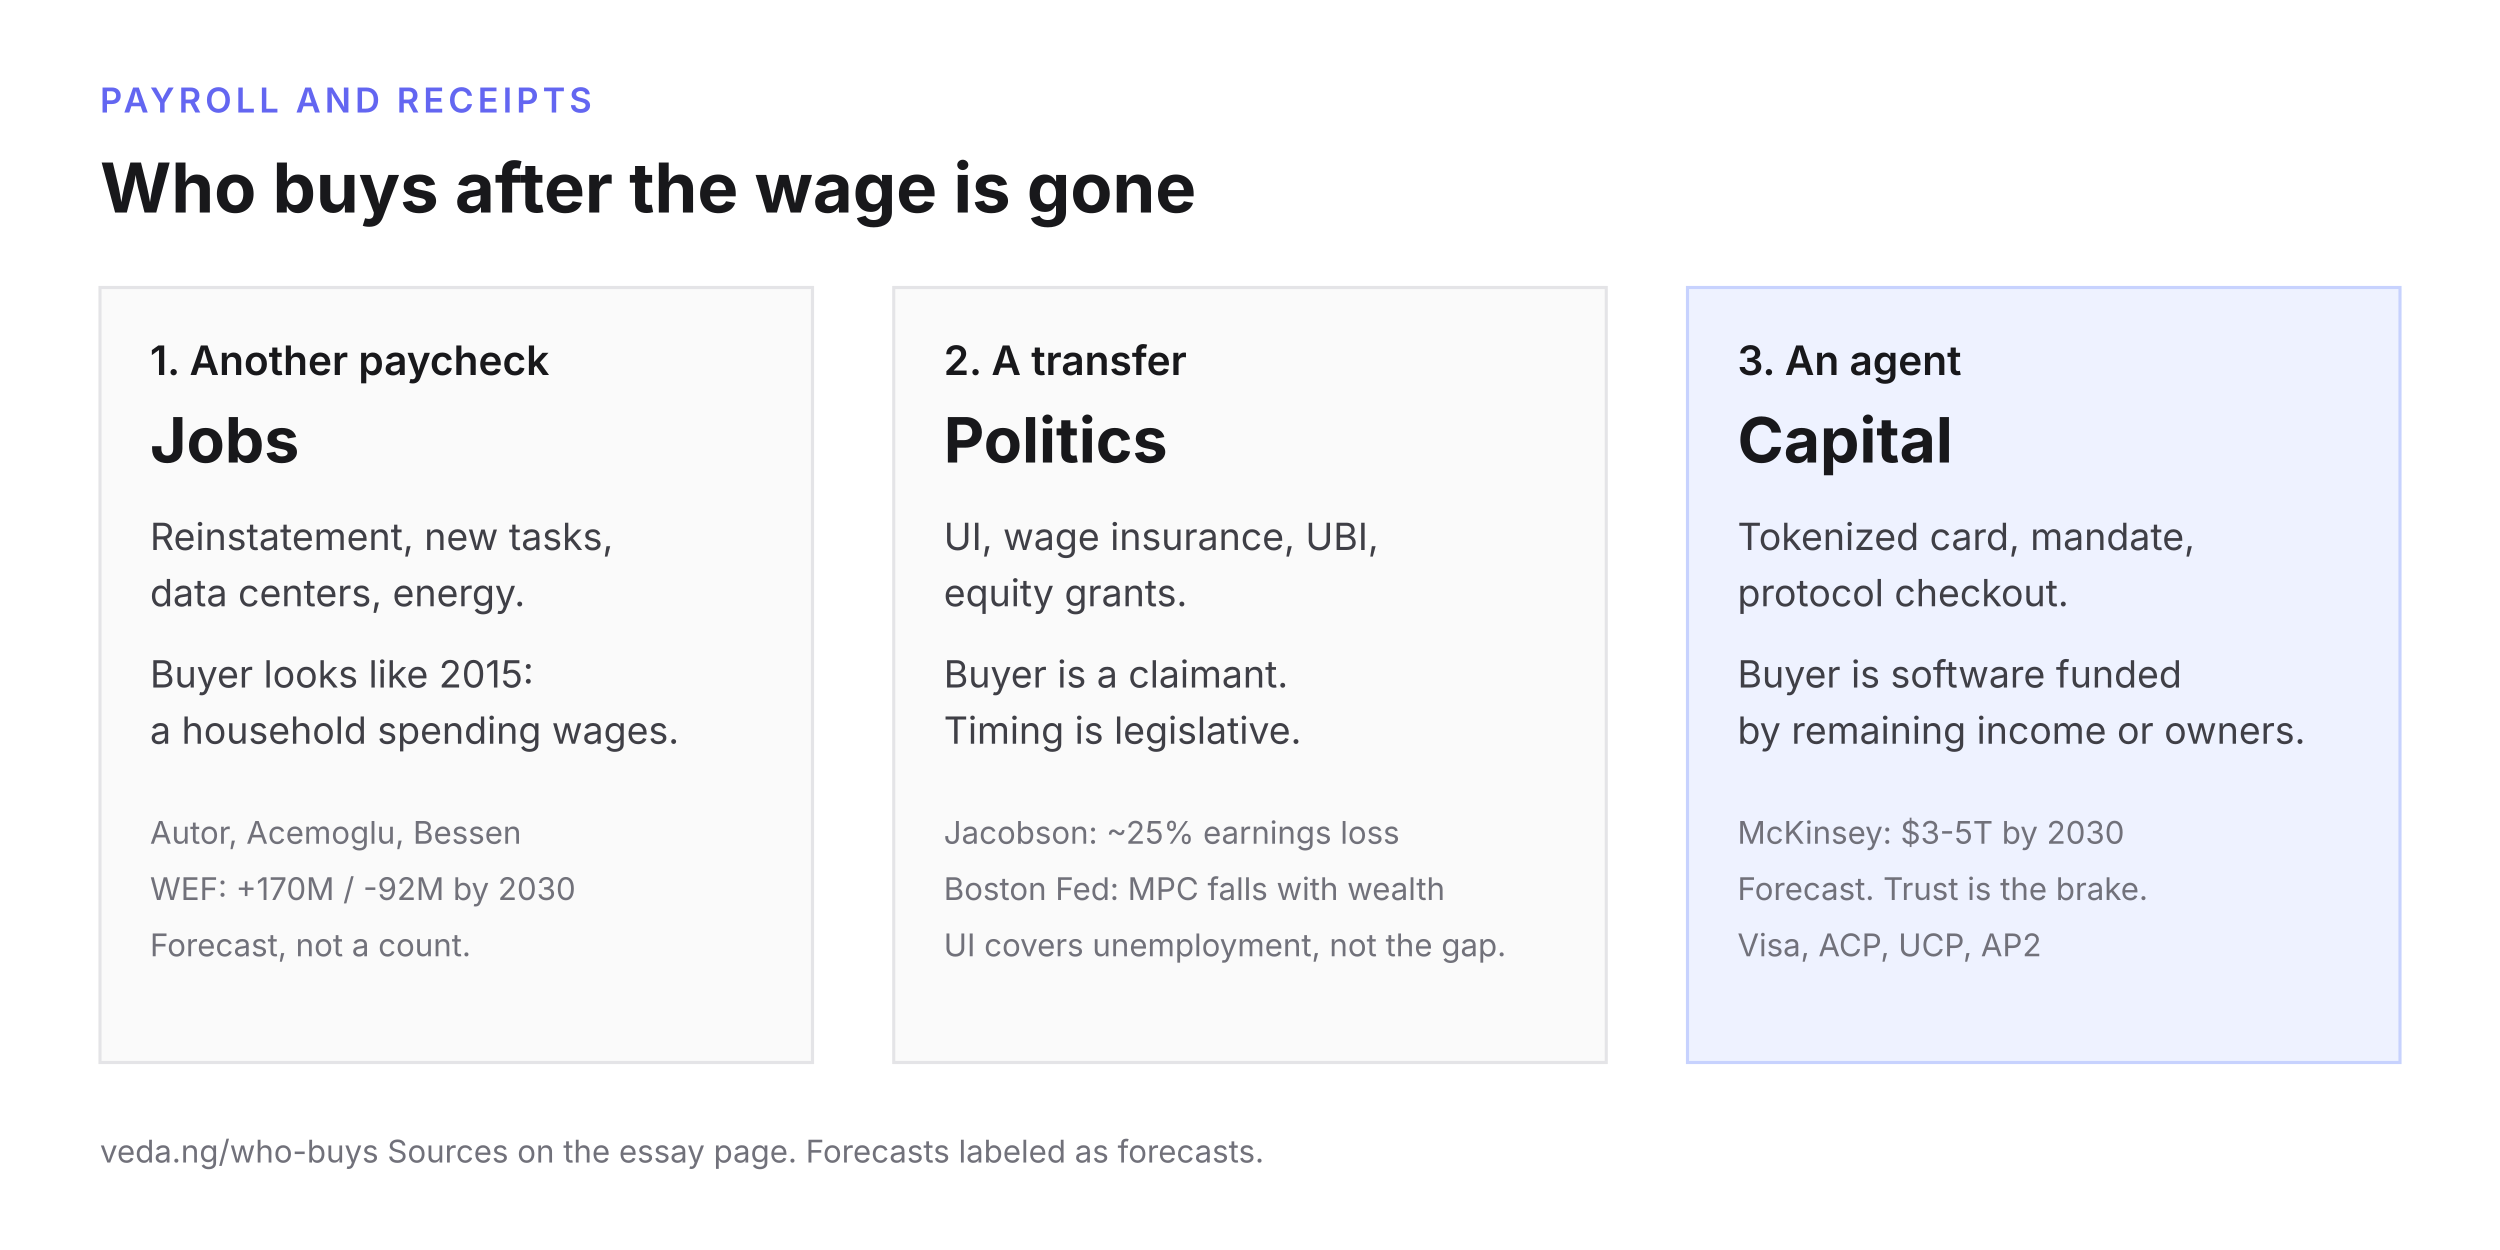
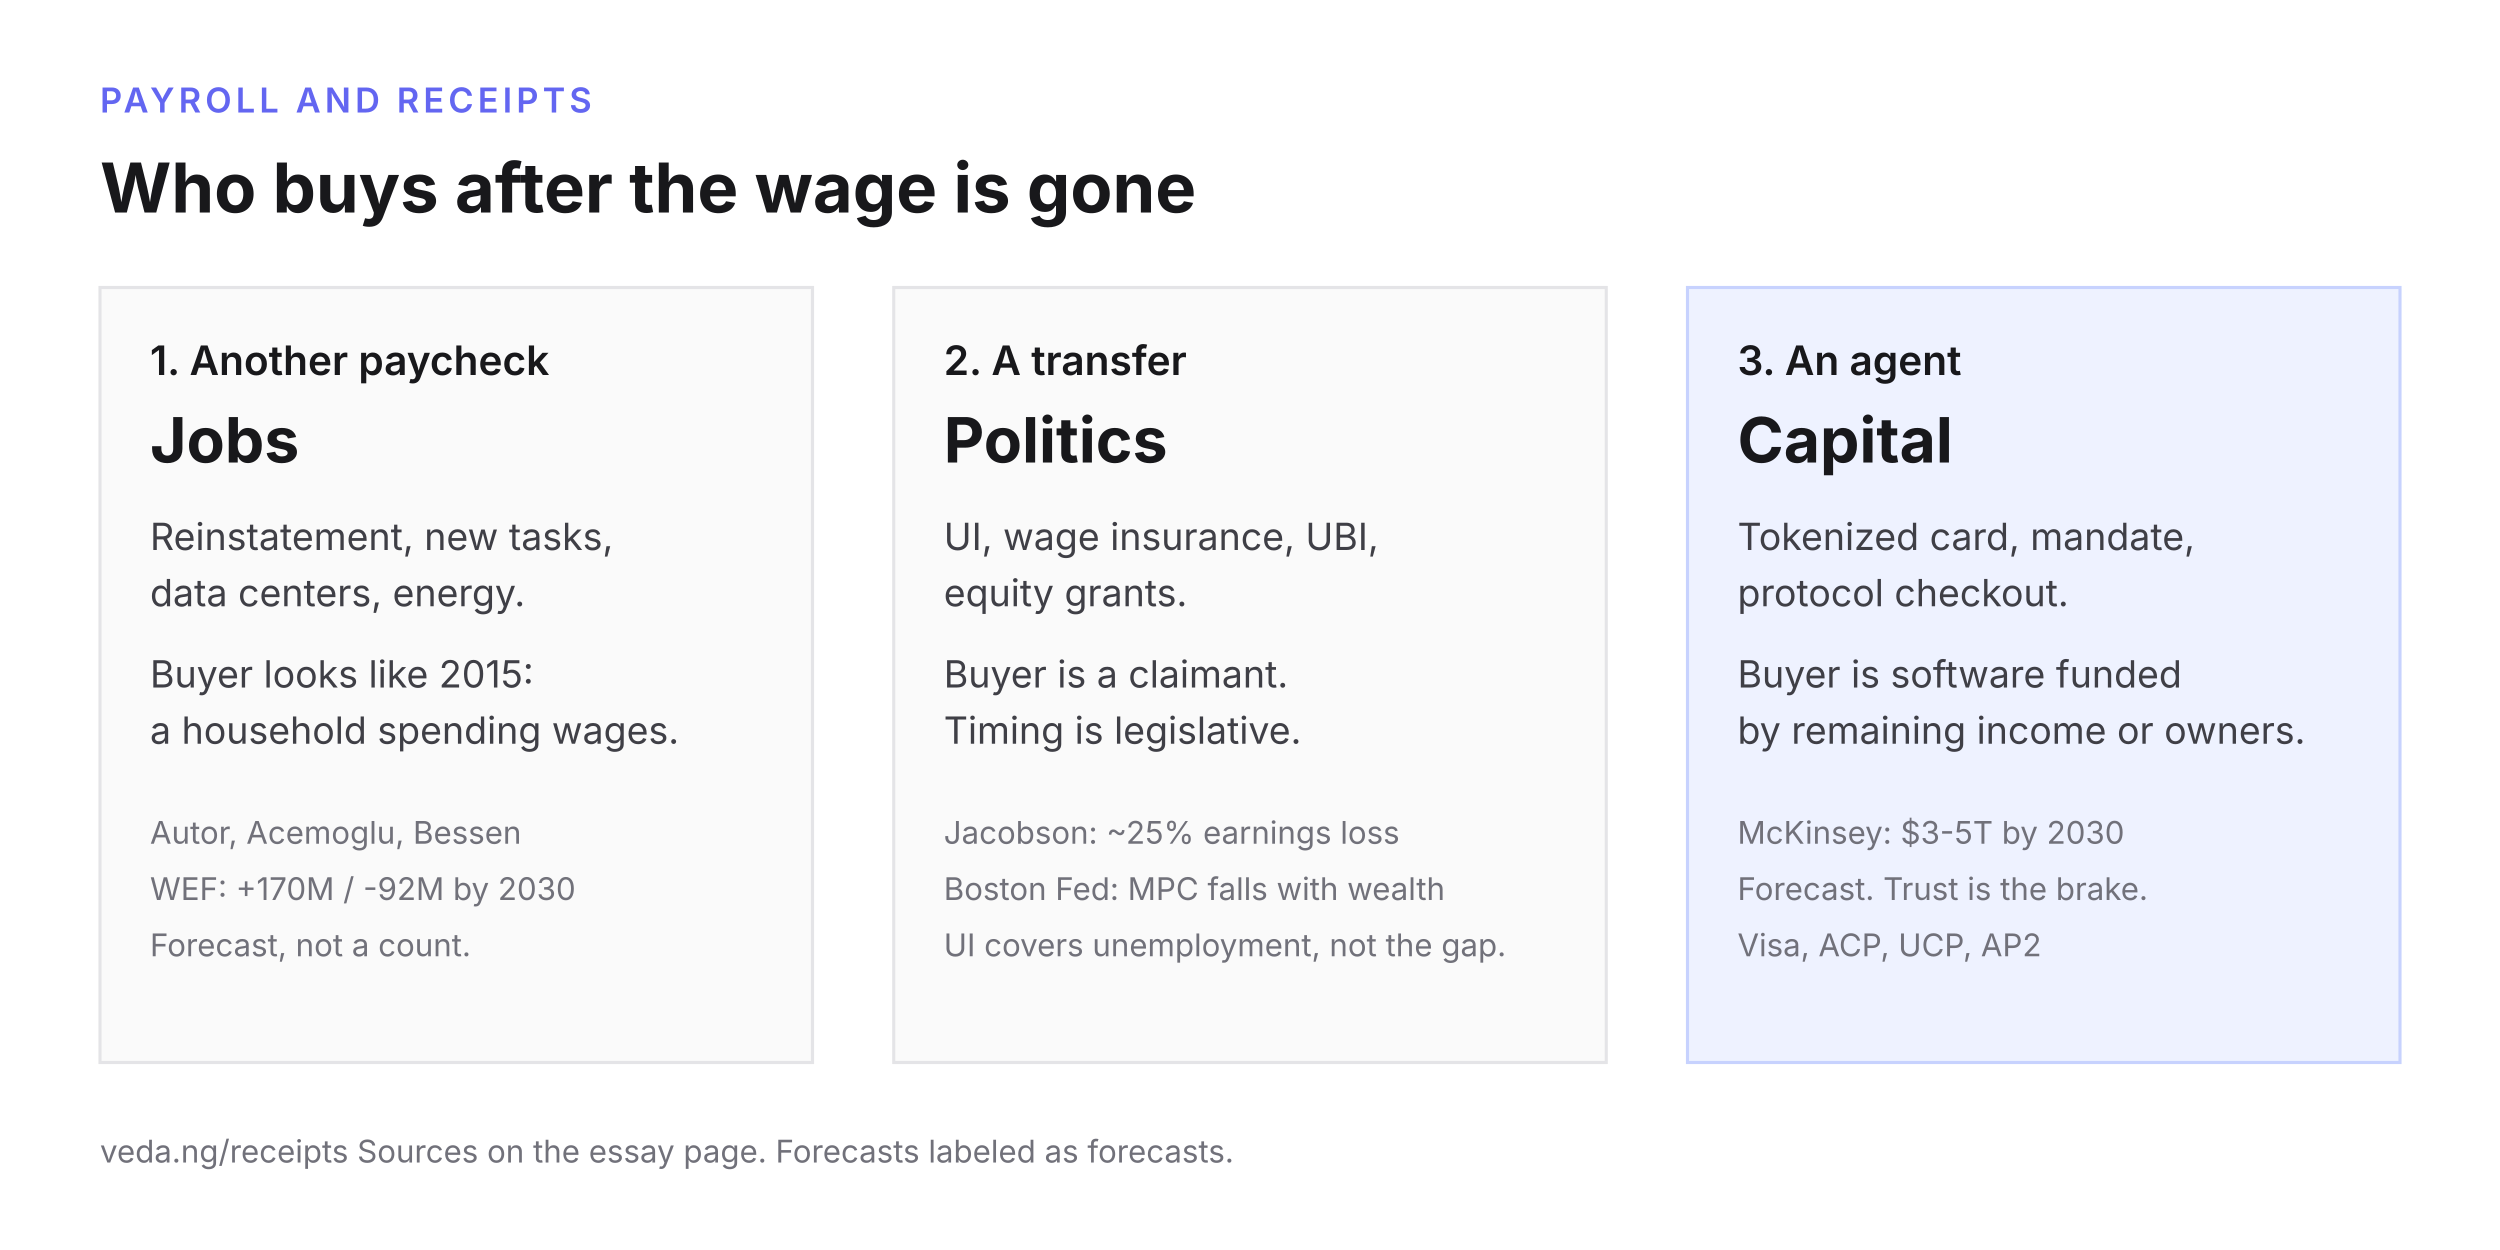
<svg xmlns="http://www.w3.org/2000/svg" viewBox="0 0 800 400" width="800" height="400" preserveAspectRatio="xMidYMid meet">
  <style>
    text { font-family: Inter, system-ui, sans-serif; }
    .kicker { font-size: 11px; font-weight: 600; letter-spacing: 0.12em; fill: #6366f1; }
    .title { font-size: 22px; font-weight: 700; fill: #18181b; }
    .head { font-size: 13px; font-weight: 600; fill: #18181b; }
    .body { font-size: 12px; fill: #3f3f46; }
    .num { font-size: 20px; font-weight: 700; fill: #18181b; }
    .note { font-size: 10px; fill: #71717a; }
  </style>
  <rect width="800" height="400" fill="#ffffff" />
  <text x="32" y="36" class="kicker">PAYROLL AND RECEIPTS</text>
  <text x="32" y="68" class="title">Who buys after the wage is gone</text>
  <rect x="32" y="92" width="228" height="248" fill="#fafafa" stroke="#e4e4e7" />
  <text x="48" y="120" class="head">1. Another paycheck</text>
  <text x="48" y="148" class="num">Jobs</text>
  <text x="48" y="176" class="body">Reinstatement, new tasks,</text>
  <text x="48" y="194" class="body">data centers, energy.</text>
  <text x="48" y="220" class="body">Buyer looks like 2015:</text>
  <text x="48" y="238" class="body">a household spending wages.</text>
  <text x="48" y="270" class="note">Autor, Acemoglu, Bessen</text>
  <text x="48" y="288" class="note">WEF: +170M / -92M by 2030</text>
  <text x="48" y="306" class="note">Forecast, not a count.</text>
  <rect x="286" y="92" width="228" height="248" fill="#fafafa" stroke="#e4e4e7" />
  <text x="302" y="120" class="head">2. A transfer</text>
  <text x="302" y="148" class="num">Politics</text>
  <text x="302" y="176" class="body">UI, wage insurance, UBI,</text>
  <text x="302" y="194" class="body">equity grants.</text>
  <text x="302" y="220" class="body">Buyer is a claimant.</text>
  <text x="302" y="238" class="body">Timing is legislative.</text>
  <text x="302" y="270" class="note">Jacobson: ~25% earnings loss</text>
  <text x="302" y="288" class="note">Boston Fed: MPC falls with wealth</text>
  <text x="302" y="306" class="note">UI covers unemployment, not the gap.</text>
  <rect x="540" y="92" width="228" height="248" fill="#eef2ff" stroke="#c7d2fe" />
  <text x="556" y="120" class="head">3. An agent</text>
  <text x="556" y="148" class="num">Capital</text>
  <text x="556" y="176" class="body">Tokenized card, mandate,</text>
  <text x="556" y="194" class="body">protocol checkout.</text>
  <text x="556" y="220" class="body">Buyer is software funded</text>
  <text x="556" y="238" class="body">by remaining income or owners.</text>
  <text x="556" y="270" class="note">McKinsey: $3-5T by 2030</text>
  <text x="556" y="288" class="note">Forecast. Trust is the brake.</text>
  <text x="556" y="306" class="note">Visa, ACP, UCP, AP2</text>
-   <text x="32" y="372" class="note">veda.ng/who-buys  Sources on the essay page. Forecasts labeled as forecasts.</text>
+   <text x="32" y="372" class="note">veda.ng/receipts  Sources on the essay page. Forecasts labeled as forecasts.</text>
</svg>
